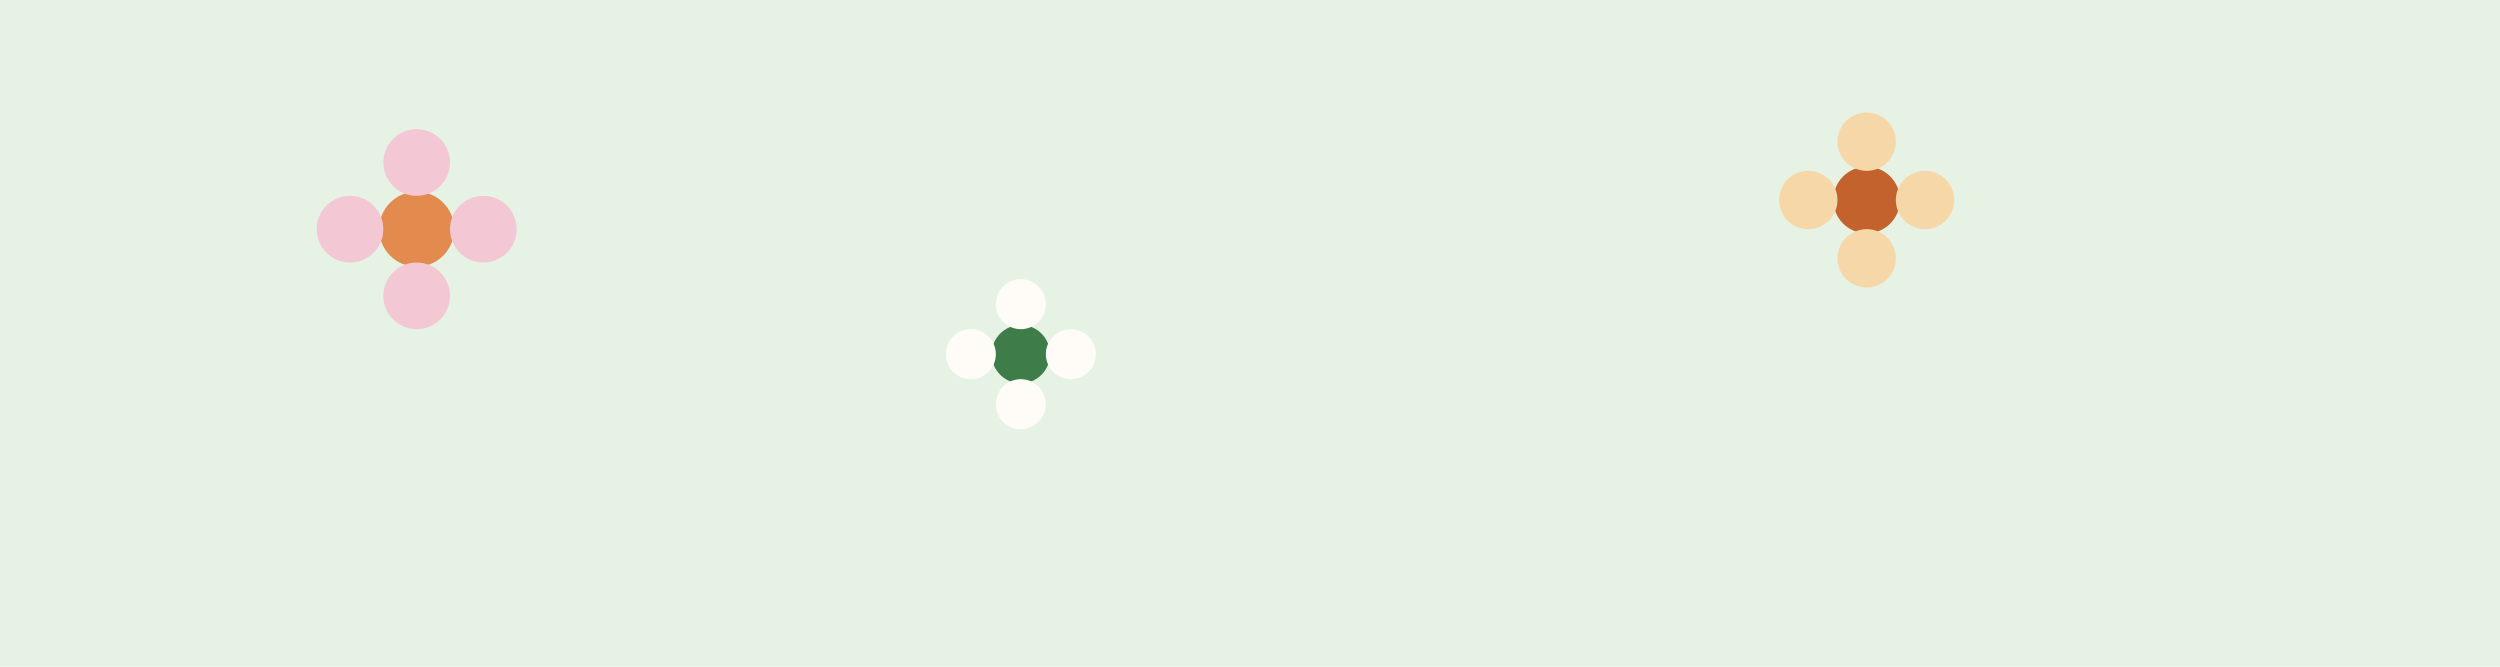
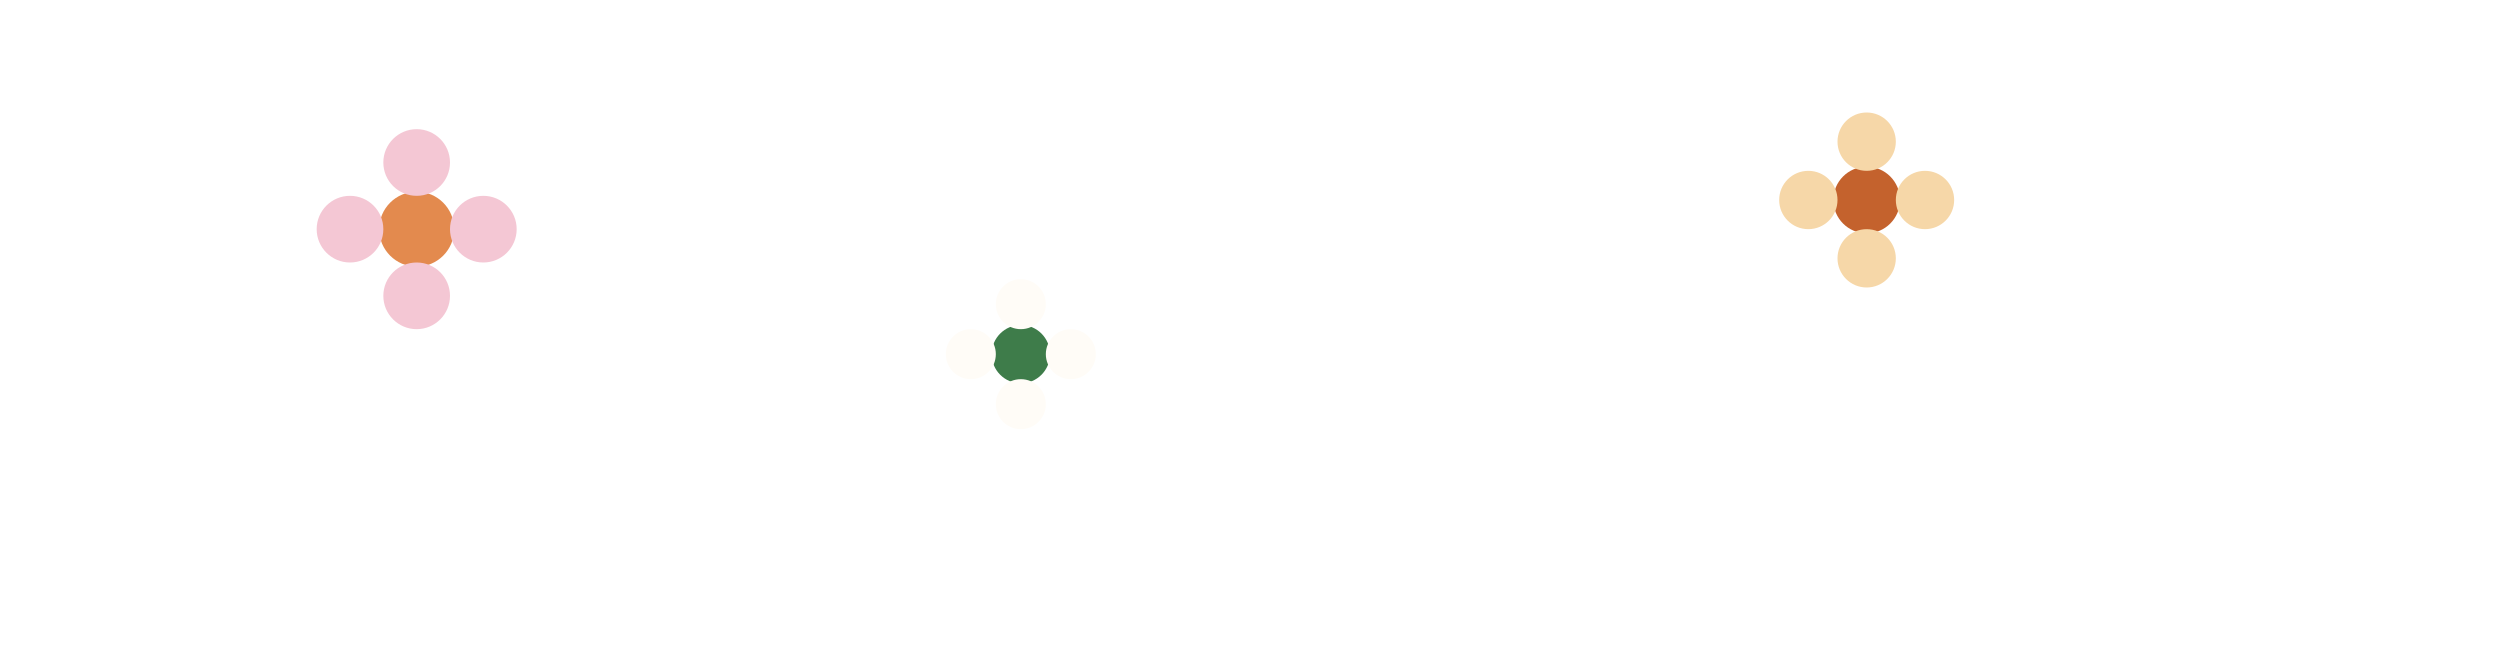
<svg xmlns="http://www.w3.org/2000/svg" viewBox="0 0 1200 320">
-   <rect width="1200" height="320" fill="#E5F2E4" />
  <g transform="translate(160 70)">
    <circle cx="40" cy="40" r="18" fill="#E38A4E" />
    <circle cx="40" cy="8" r="16" fill="#F4C7D4" />
    <circle cx="72" cy="40" r="16" fill="#F4C7D4" />
    <circle cx="40" cy="72" r="16" fill="#F4C7D4" />
    <circle cx="8" cy="40" r="16" fill="#F4C7D4" />
  </g>
  <g transform="translate(460 140)">
    <circle cx="30" cy="30" r="14" fill="#3E7C4A" />
    <circle cx="30" cy="6" r="12" fill="#FFFCF7" />
    <circle cx="54" cy="30" r="12" fill="#FFFCF7" />
    <circle cx="30" cy="54" r="12" fill="#FFFCF7" />
    <circle cx="6" cy="30" r="12" fill="#FFFCF7" />
  </g>
  <g transform="translate(860 60)">
    <circle cx="36" cy="36" r="16" fill="#C4622D" />
    <circle cx="36" cy="8" r="14" fill="#F6D7A8" />
    <circle cx="64" cy="36" r="14" fill="#F6D7A8" />
    <circle cx="36" cy="64" r="14" fill="#F6D7A8" />
    <circle cx="8" cy="36" r="14" fill="#F6D7A8" />
  </g>
</svg>
